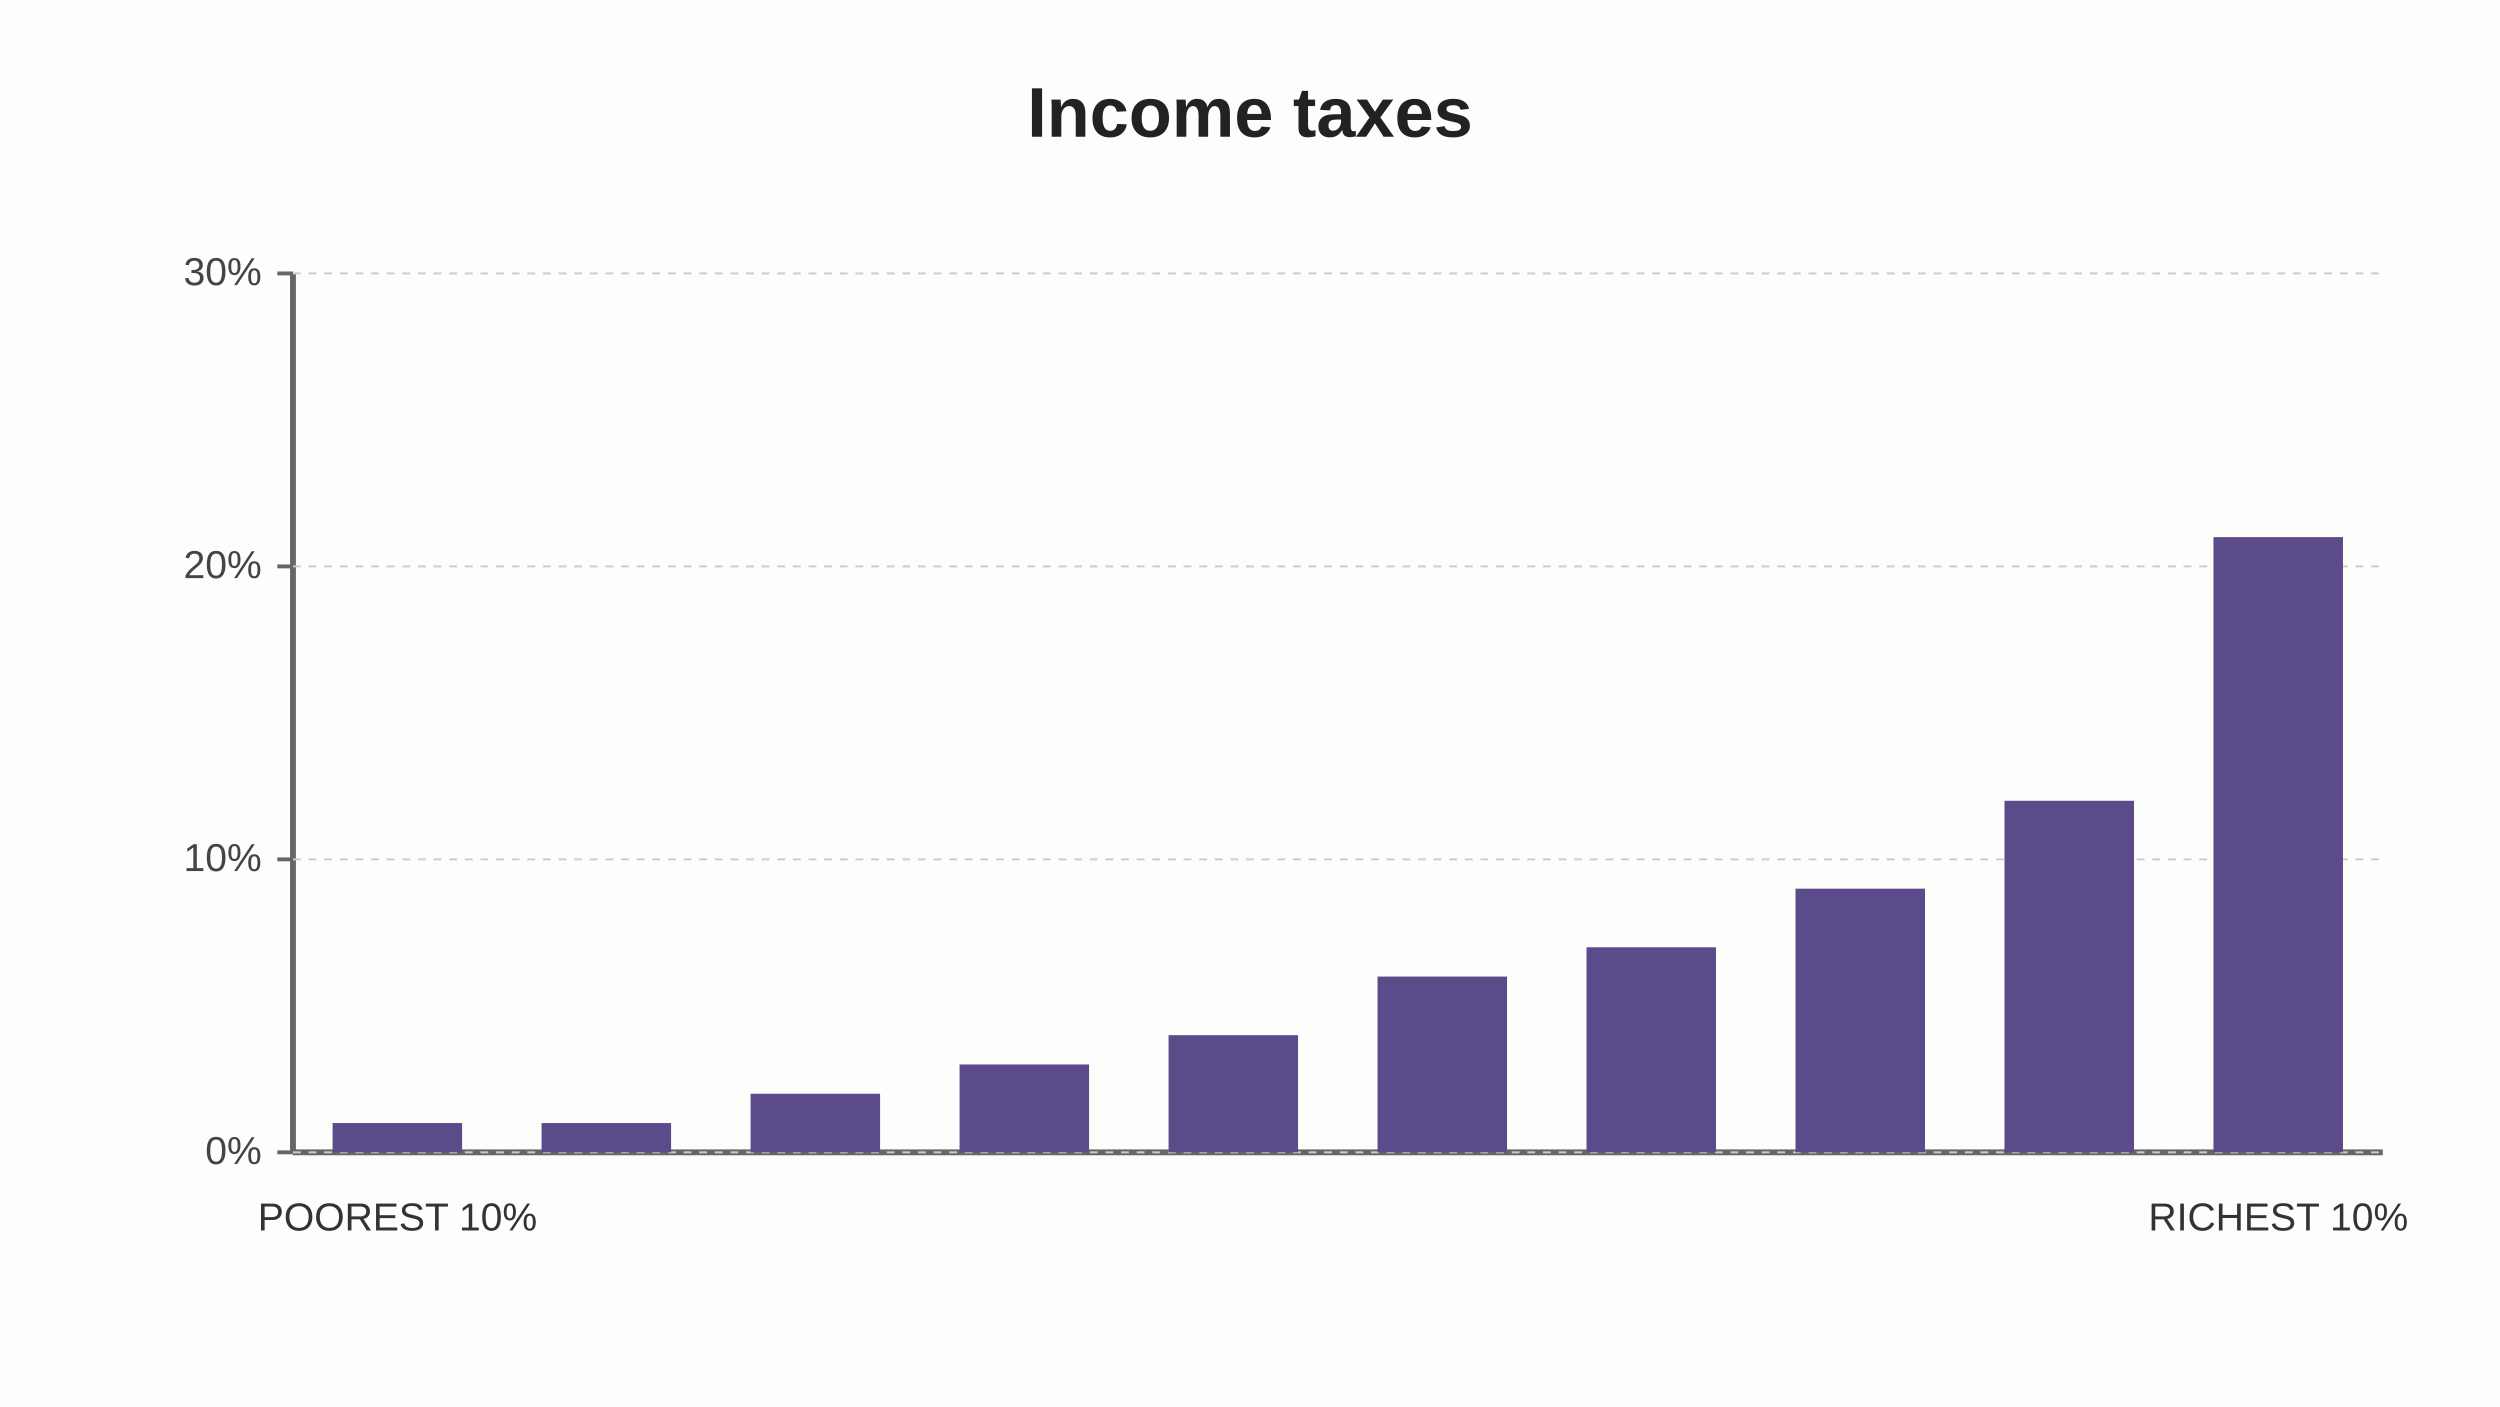
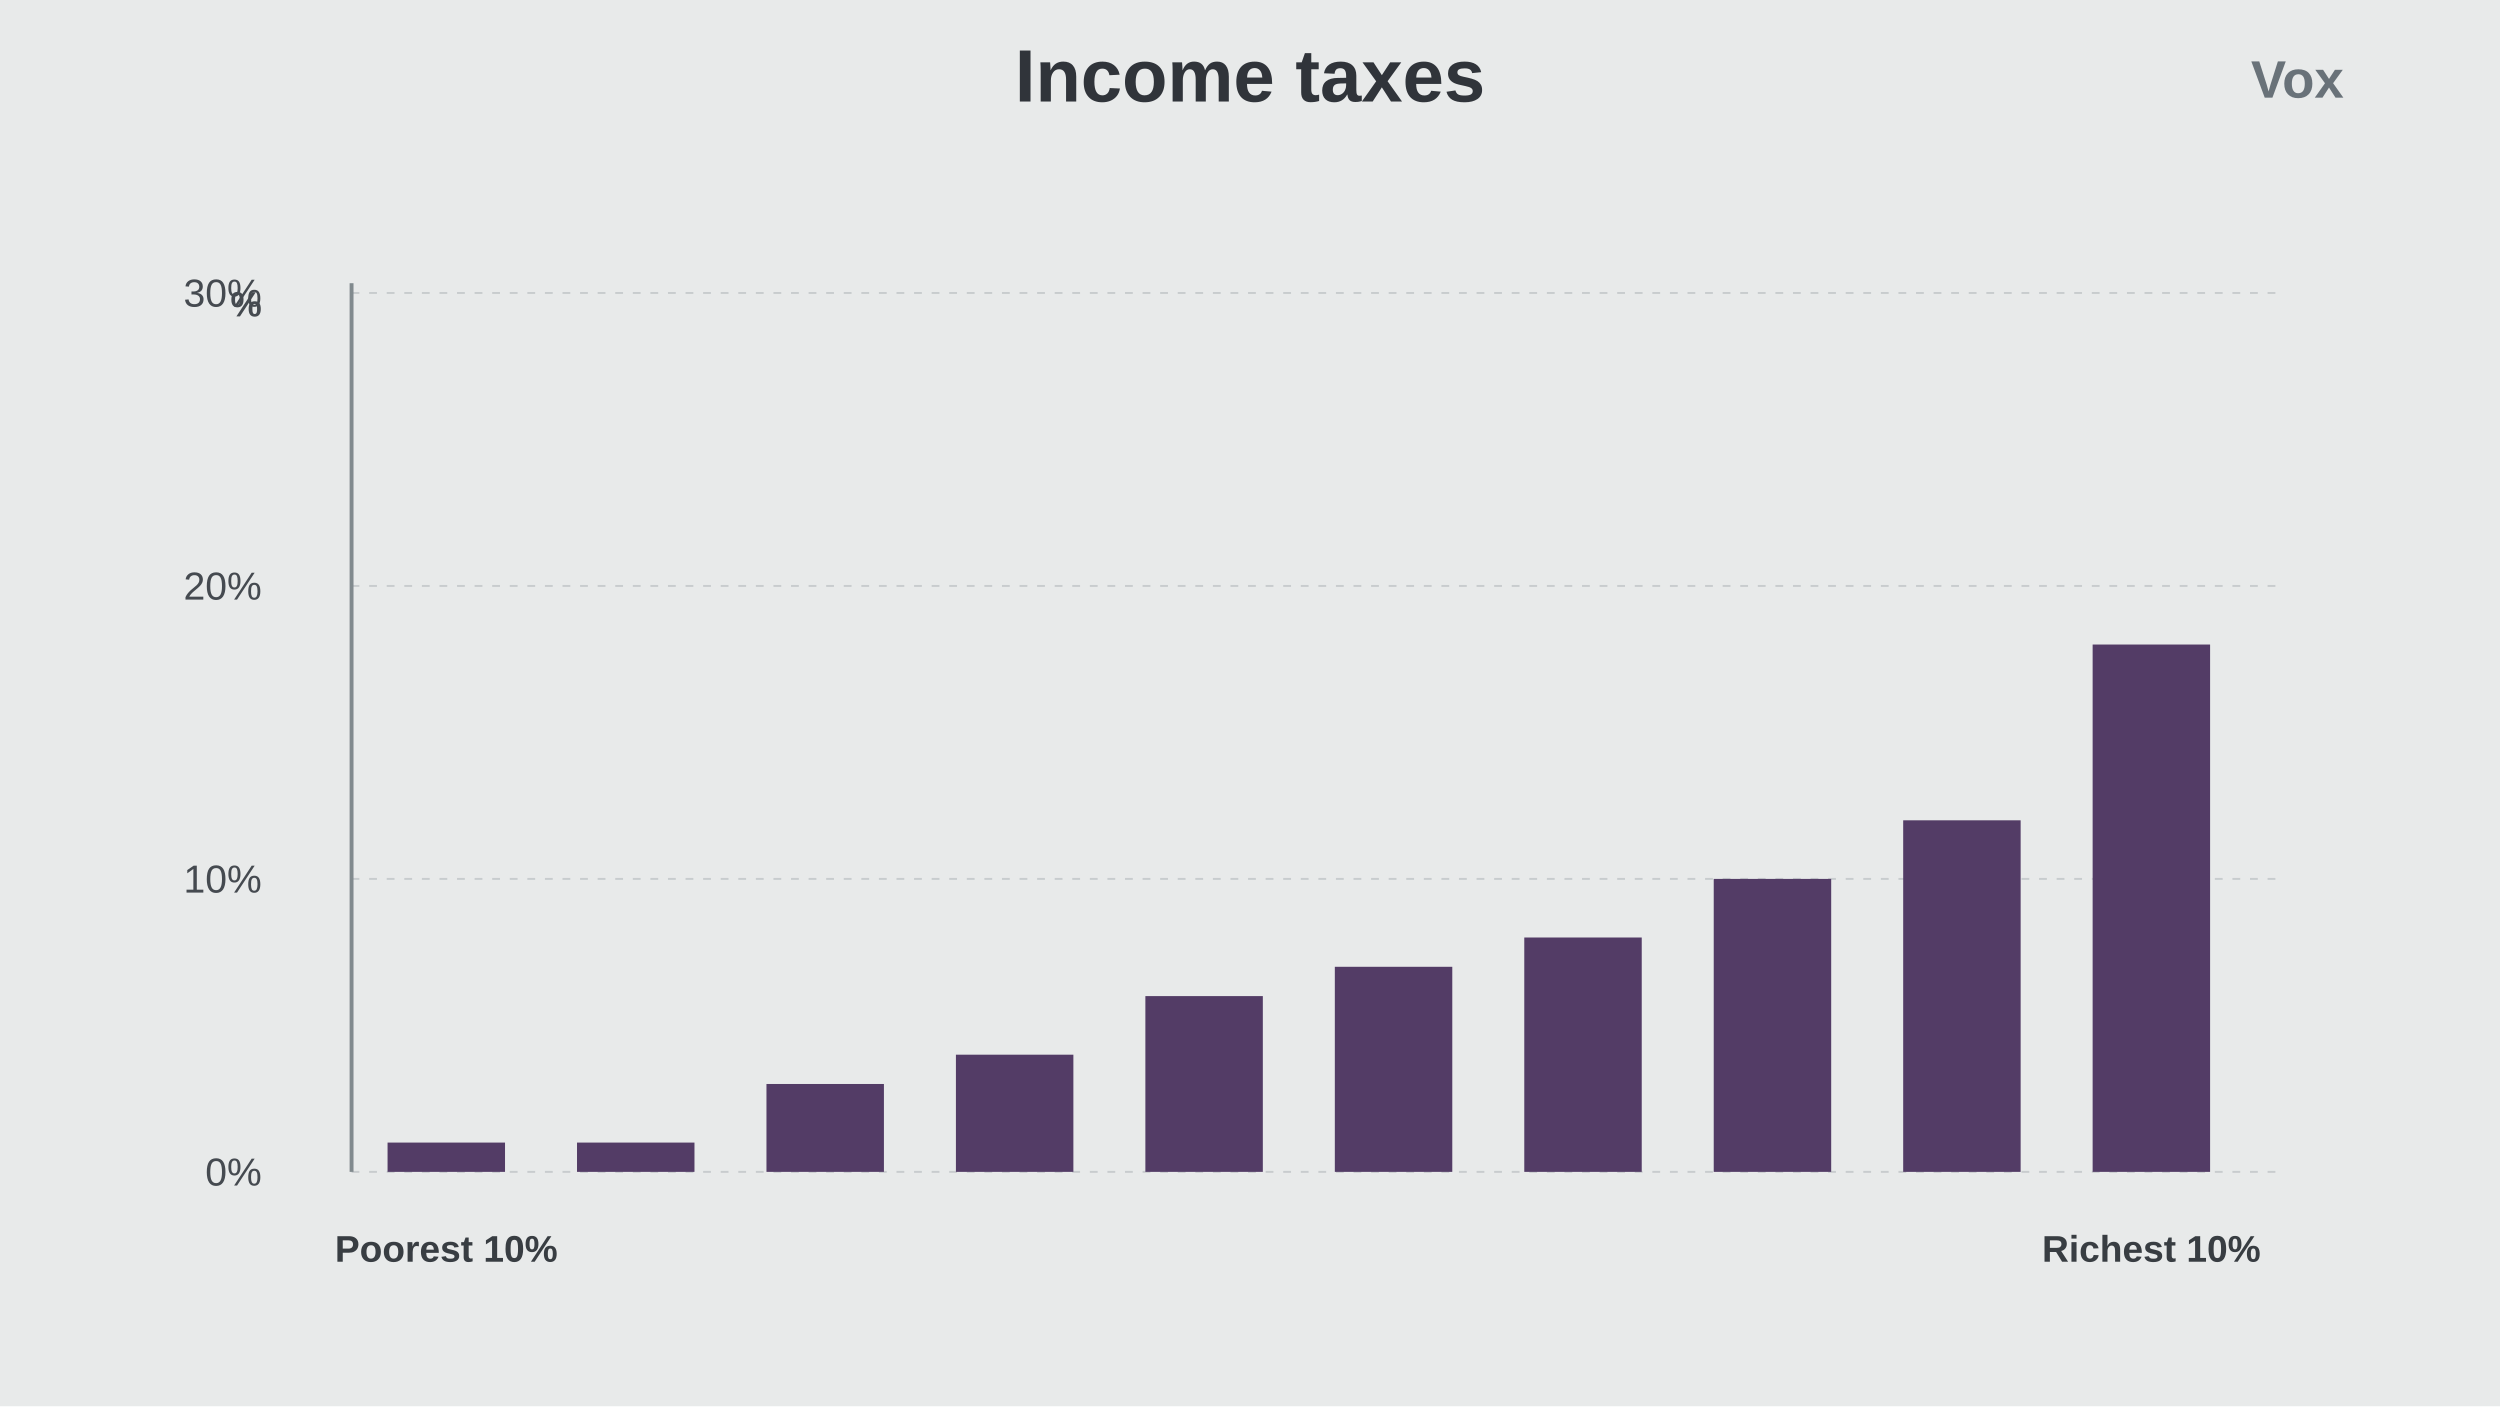
- <svg xmlns="http://www.w3.org/2000/svg" width="1280" height="720" viewBox="0 0 1280 720" data-role="semantic-chart" data-generator="datavideo.semantic_render_v1">
-   <rect id="scene-background-fill" data-role="background-fill" x="0" y="0" width="1280" height="720" fill="#fdfdfb" />
-   <text id="chart-title" data-role="title" x="640.0" y="70" text-anchor="middle" font-family="Arial, sans-serif" font-size="36" font-weight="700" fill="#222222">Income taxes</text>
-   <g id="chart-plot" data-role="plot">
-     <line data-role="axis" x1="150.0" y1="590.0" x2="1220.0" y2="590.0" stroke="#666666" stroke-width="3" />
-     <line data-role="axis" x1="150.0" y1="140.0" x2="150.0" y2="590.0" stroke="#666666" stroke-width="3" />
-     <line data-role="gridline" x1="150.0" y1="590.0" x2="1220.0" y2="590.0" stroke="#cccccc" stroke-width="1" stroke-dasharray="4,4" />
-     <line data-role="tick" x1="142.0" y1="590.0" x2="150.0" y2="590.0" stroke="#666666" stroke-width="2" />
-     <text data-role="tick-label" x="134.0" y="596.0" text-anchor="end" font-family="Arial, sans-serif" font-size="20" fill="#444444">0%</text>
-     <line data-role="gridline" x1="150.0" y1="440.0" x2="1220.0" y2="440.0" stroke="#cccccc" stroke-width="1" stroke-dasharray="4,4" />
-     <line data-role="tick" x1="142.0" y1="440.0" x2="150.0" y2="440.0" stroke="#666666" stroke-width="2" />
-     <text data-role="tick-label" x="134.0" y="446.0" text-anchor="end" font-family="Arial, sans-serif" font-size="20" fill="#444444">10%</text>
-     <line data-role="gridline" x1="150.0" y1="290.0" x2="1220.0" y2="290.0" stroke="#cccccc" stroke-width="1" stroke-dasharray="4,4" />
-     <line data-role="tick" x1="142.0" y1="290.0" x2="150.0" y2="290.0" stroke="#666666" stroke-width="2" />
-     <text data-role="tick-label" x="134.0" y="296.0" text-anchor="end" font-family="Arial, sans-serif" font-size="20" fill="#444444">20%</text>
-     <line data-role="gridline" x1="150.0" y1="140.0" x2="1220.0" y2="140.0" stroke="#cccccc" stroke-width="1" stroke-dasharray="4,4" />
-     <line data-role="tick" x1="142.0" y1="140.0" x2="150.0" y2="140.0" stroke="#666666" stroke-width="2" />
-     <text data-role="tick-label" x="134.0" y="146.0" text-anchor="end" font-family="Arial, sans-serif" font-size="20" fill="#444444">30%</text>
-     <g id="entity-bar-1" data-role="entity" data-entity-id="bar-1" data-label="POOREST 10%">
-       <rect id="bar-1-bar" data-role="bar" data-entity-id="bar-1" data-value="1" x="170.3" y="575.0" width="66.3" height="15.0" fill="#5B4B8A" data-animation-property="height" data-anchor="bottom" data-animation-axis="y" data-orientation="vertical" />
-     </g>
-     <g id="entity-bar-2" data-role="entity" data-entity-id="bar-2" data-label="Group 2">
-       <rect id="bar-2-bar" data-role="bar" data-entity-id="bar-2" data-value="1" x="277.3" y="575.0" width="66.3" height="15.0" fill="#5B4B8A" data-animation-property="height" data-anchor="bottom" data-animation-axis="y" data-orientation="vertical" />
-     </g>
-     <g id="entity-bar-3" data-role="entity" data-entity-id="bar-3" data-label="Group 3">
-       <rect id="bar-3-bar" data-role="bar" data-entity-id="bar-3" data-value="2" x="384.3" y="560.0" width="66.3" height="30.0" fill="#5B4B8A" data-animation-property="height" data-anchor="bottom" data-animation-axis="y" data-orientation="vertical" />
-     </g>
-     <g id="entity-bar-4" data-role="entity" data-entity-id="bar-4" data-label="Group 4">
-       <rect id="bar-4-bar" data-role="bar" data-entity-id="bar-4" data-value="3" x="491.3" y="545.0" width="66.3" height="45.0" fill="#5B4B8A" data-animation-property="height" data-anchor="bottom" data-animation-axis="y" data-orientation="vertical" />
-     </g>
-     <g id="entity-bar-5" data-role="entity" data-entity-id="bar-5" data-label="Group 5">
-       <rect id="bar-5-bar" data-role="bar" data-entity-id="bar-5" data-value="4" x="598.3" y="530.0" width="66.3" height="60.0" fill="#5B4B8A" data-animation-property="height" data-anchor="bottom" data-animation-axis="y" data-orientation="vertical" />
-     </g>
-     <g id="entity-bar-6" data-role="entity" data-entity-id="bar-6" data-label="Group 6">
-       <rect id="bar-6-bar" data-role="bar" data-entity-id="bar-6" data-value="6" x="705.3" y="500.0" width="66.3" height="90.0" fill="#5B4B8A" data-animation-property="height" data-anchor="bottom" data-animation-axis="y" data-orientation="vertical" />
-     </g>
-     <g id="entity-bar-7" data-role="entity" data-entity-id="bar-7" data-label="Group 7">
-       <rect id="bar-7-bar" data-role="bar" data-entity-id="bar-7" data-value="7" x="812.3" y="485.0" width="66.3" height="105.0" fill="#5B4B8A" data-animation-property="height" data-anchor="bottom" data-animation-axis="y" data-orientation="vertical" />
-     </g>
-     <g id="entity-bar-8" data-role="entity" data-entity-id="bar-8" data-label="Group 8">
-       <rect id="bar-8-bar" data-role="bar" data-entity-id="bar-8" data-value="9" x="919.3" y="455.0" width="66.3" height="135.0" fill="#5B4B8A" data-animation-property="height" data-anchor="bottom" data-animation-axis="y" data-orientation="vertical" />
-     </g>
-     <g id="entity-bar-9" data-role="entity" data-entity-id="bar-9" data-label="Group 9">
-       <rect id="bar-9-bar" data-role="bar" data-entity-id="bar-9" data-value="12" x="1026.3" y="410.0" width="66.3" height="180.0" fill="#5B4B8A" data-animation-property="height" data-anchor="bottom" data-animation-axis="y" data-orientation="vertical" />
-     </g>
-     <g id="entity-bar-10" data-role="entity" data-entity-id="bar-10" data-label="RICHEST 10%">
-       <rect id="bar-10-bar" data-role="bar" data-entity-id="bar-10" data-value="21" x="1133.3" y="275.0" width="66.3" height="315.0" fill="#5B4B8A" data-animation-property="height" data-anchor="bottom" data-animation-axis="y" data-orientation="vertical" />
-     </g>
-     <text data-role="category-label" x="203.5" y="630.0" text-anchor="middle" font-family="Arial, sans-serif" font-size="20" fill="#333333">POOREST 10%</text>
-     <text data-role="category-label" x="1166.5" y="630.0" text-anchor="middle" font-family="Arial, sans-serif" font-size="20" fill="#333333">RICHEST 10%</text>
-   </g>
+ <svg xmlns="http://www.w3.org/2000/svg" width="1280" height="720" viewBox="0 0 1280 720" data-role="semantic-chart">
+   <rect data-role="background" width="1280" height="720" fill="#E8EAEA" />
+   <text x="640" y="52" text-anchor="middle" font-family="Arial, Helvetica, sans-serif" font-size="38" font-weight="700" fill="#30343A">Income taxes</text>
+   <text x="1200" y="50" text-anchor="end" font-family="Arial, Helvetica, sans-serif" font-size="27" font-weight="700" fill="#697279">Vox</text>
+   <text x="134" y="162" text-anchor="end" font-family="Arial, Helvetica, sans-serif" font-size="18" font-weight="700" fill="#454A50">%</text>
+   <line x1="180" y1="600" x2="1170" y2="600" stroke="#C8CCCE" stroke-width="1" stroke-dasharray="4 5" />
+   <text x="134" y="607" text-anchor="end" font-family="Arial, Helvetica, sans-serif" font-size="20" fill="#454A50">0%</text>
+   <line x1="180" y1="450" x2="1170" y2="450" stroke="#C8CCCE" stroke-width="1" stroke-dasharray="4 5" />
+   <text x="134" y="457" text-anchor="end" font-family="Arial, Helvetica, sans-serif" font-size="20" fill="#454A50">10%</text>
+   <line x1="180" y1="300" x2="1170" y2="300" stroke="#C8CCCE" stroke-width="1" stroke-dasharray="4 5" />
+   <text x="134" y="307" text-anchor="end" font-family="Arial, Helvetica, sans-serif" font-size="20" fill="#454A50">20%</text>
+   <line x1="180" y1="150" x2="1170" y2="150" stroke="#C8CCCE" stroke-width="1" stroke-dasharray="4 5" />
+   <text x="134" y="157" text-anchor="end" font-family="Arial, Helvetica, sans-serif" font-size="20" fill="#454A50">30%</text>
+   <line x1="180" y1="145" x2="180" y2="600" stroke="#818A8E" stroke-width="2" />
+   <rect data-role="bar" data-entity-id="poorest-10%" data-value="1" data-unit="%" x="198.43" y="585.00" width="60.14" height="15.00" fill="#533C66" />
+   <rect data-role="bar" data-entity-id="second-10%" data-value="1" data-unit="%" x="295.43" y="585.00" width="60.14" height="15.00" fill="#533C66" />
+   <rect data-role="bar" data-entity-id="third-10%" data-value="3" data-unit="%" x="392.43" y="555.00" width="60.14" height="45.00" fill="#533C66" />
+   <rect data-role="bar" data-entity-id="fourth-10%" data-value="4" data-unit="%" x="489.43" y="540.00" width="60.14" height="60.00" fill="#533C66" />
+   <rect data-role="bar" data-entity-id="fifth-10%" data-value="6" data-unit="%" x="586.43" y="510.00" width="60.14" height="90.00" fill="#533C66" />
+   <rect data-role="bar" data-entity-id="sixth-10%" data-value="7" data-unit="%" x="683.43" y="495.00" width="60.14" height="105.00" fill="#533C66" />
+   <rect data-role="bar" data-entity-id="seventh-10%" data-value="8" data-unit="%" x="780.43" y="480.00" width="60.14" height="120.00" fill="#533C66" />
+   <rect data-role="bar" data-entity-id="eighth-10%" data-value="10" data-unit="%" x="877.43" y="450.00" width="60.14" height="150.00" fill="#533C66" />
+   <rect data-role="bar" data-entity-id="ninth-10%" data-value="12" data-unit="%" x="974.43" y="420.00" width="60.14" height="180.00" fill="#533C66" />
+   <rect data-role="bar" data-entity-id="richest-10%" data-value="18" data-unit="%" x="1071.43" y="330.00" width="60.14" height="270.00" fill="#533C66" />
+   <text x="228.5" y="646" text-anchor="middle" font-family="Arial, Helvetica, sans-serif" font-size="19" font-weight="700" fill="#383D42">Poorest 10%</text>
+   <text x="1101.5" y="646" text-anchor="middle" font-family="Arial, Helvetica, sans-serif" font-size="19" font-weight="700" fill="#383D42">Richest 10%</text>
</svg>
